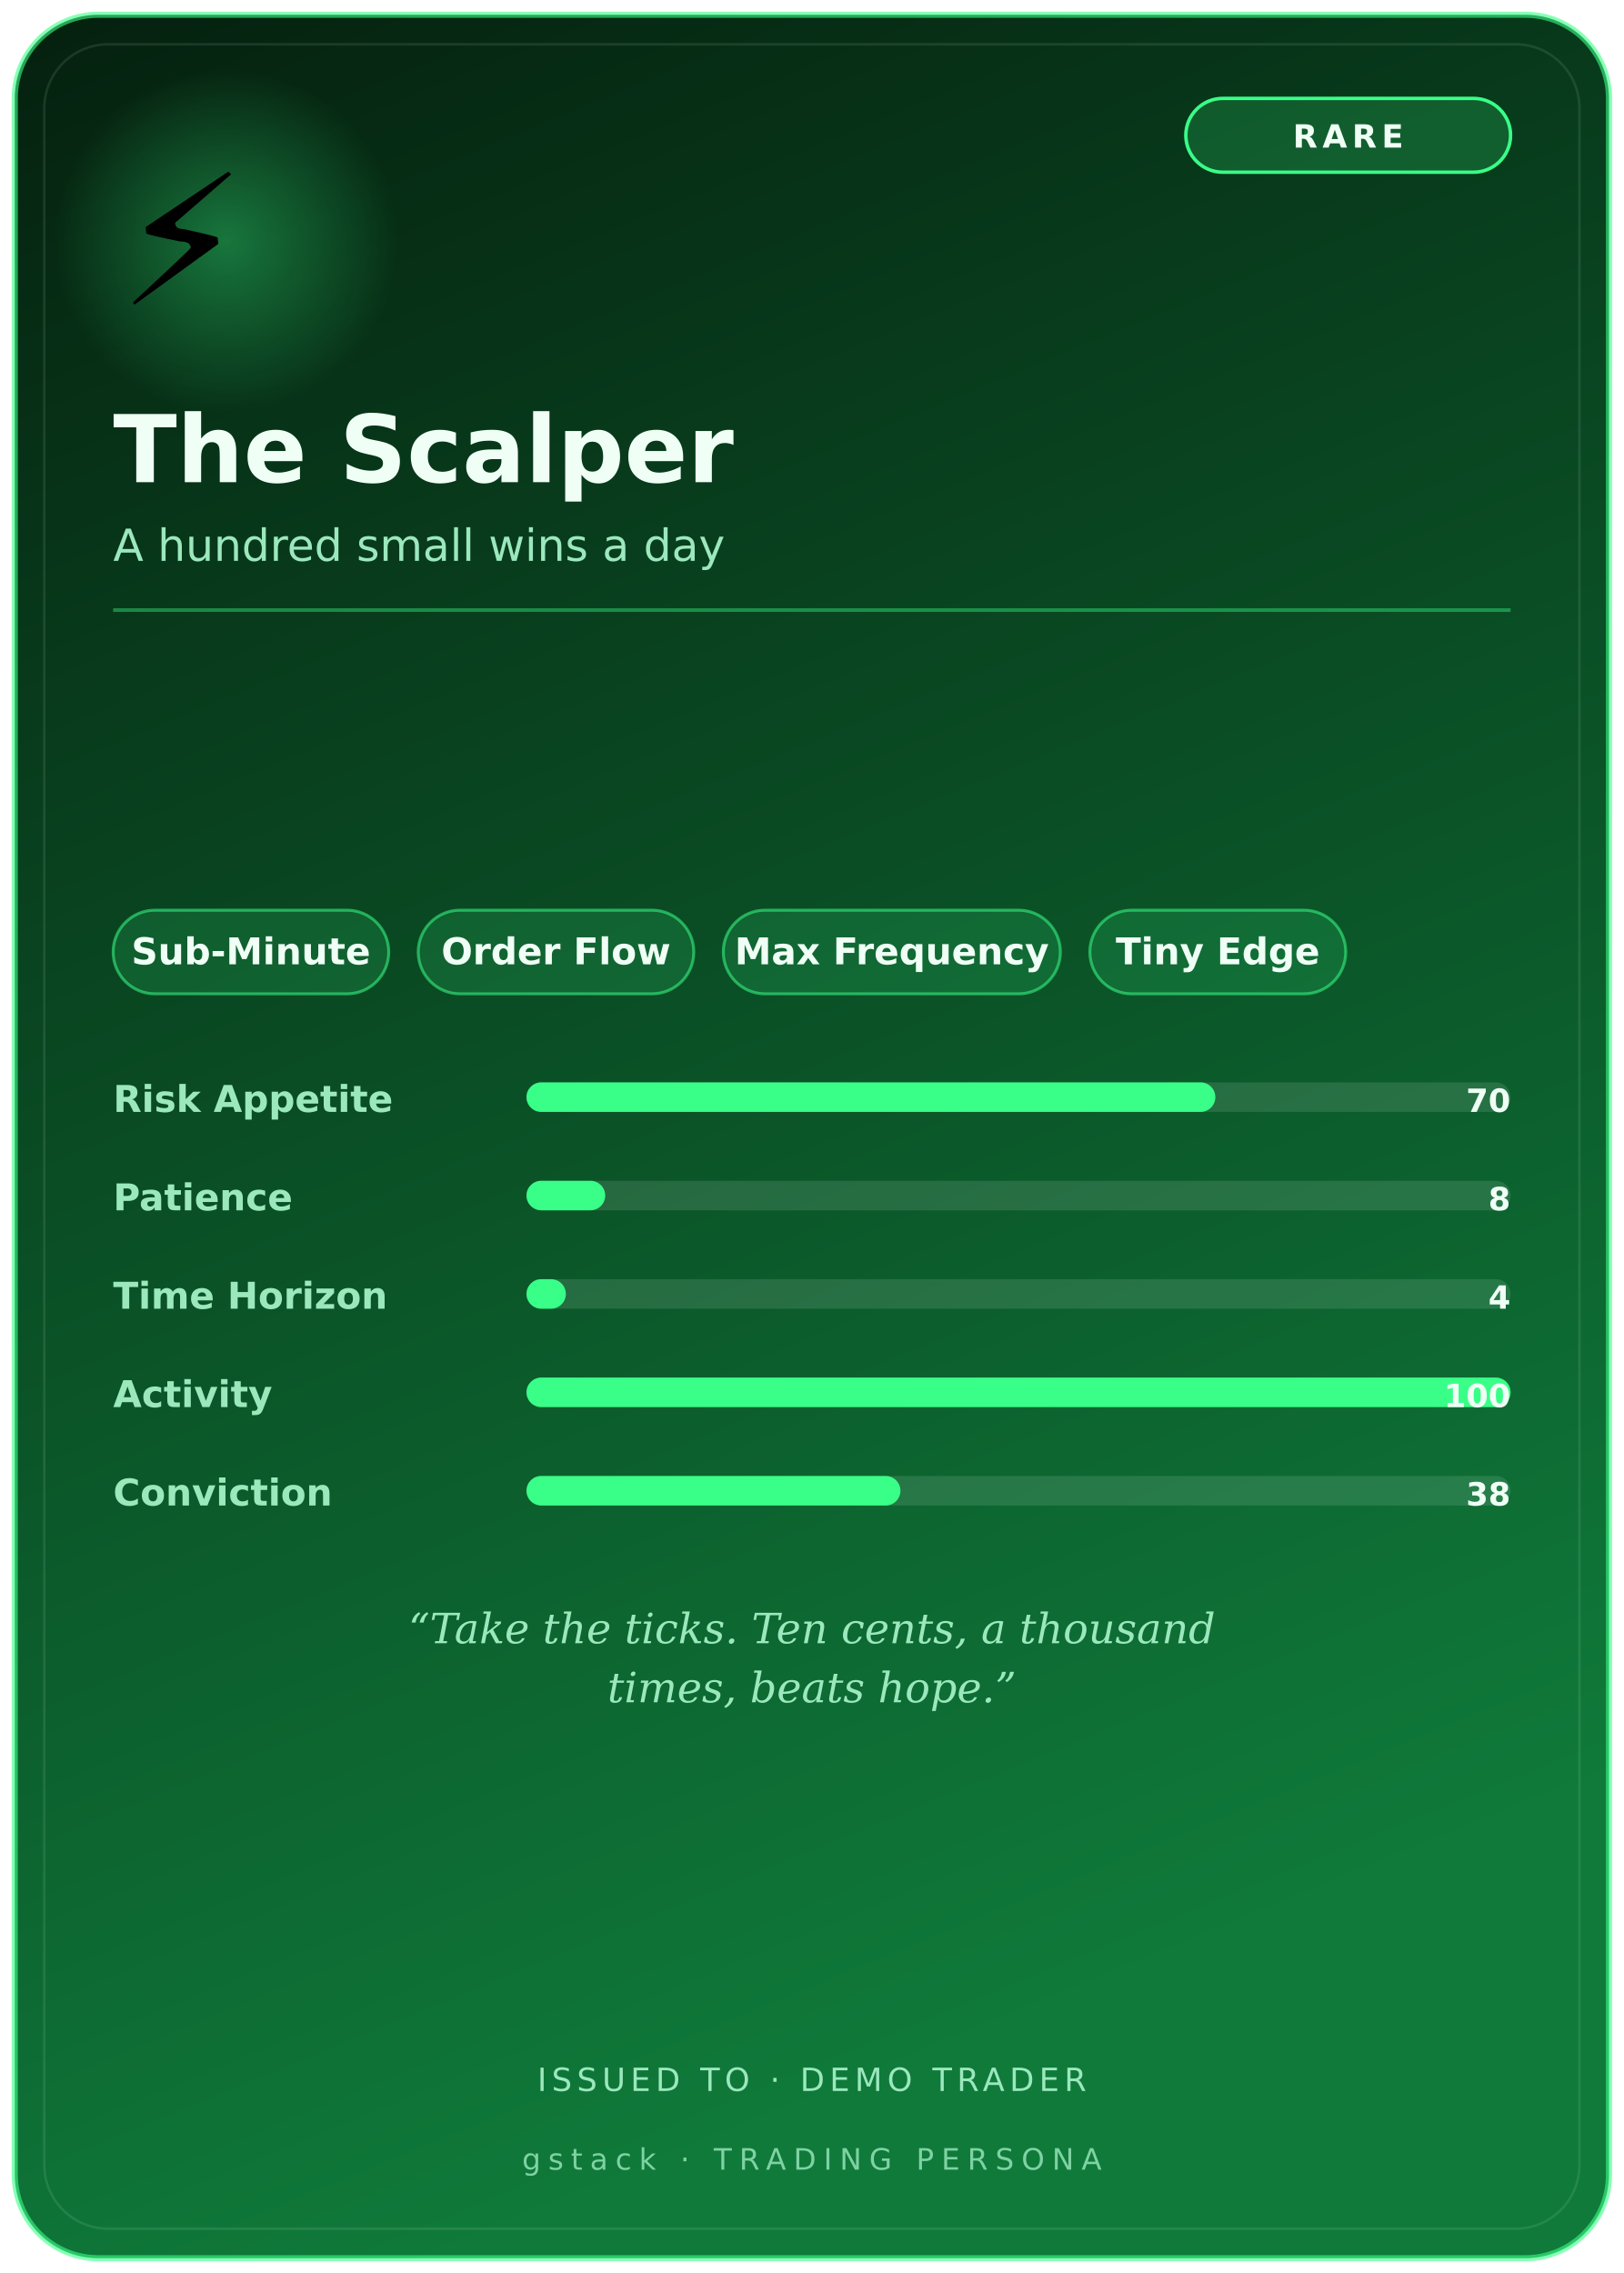
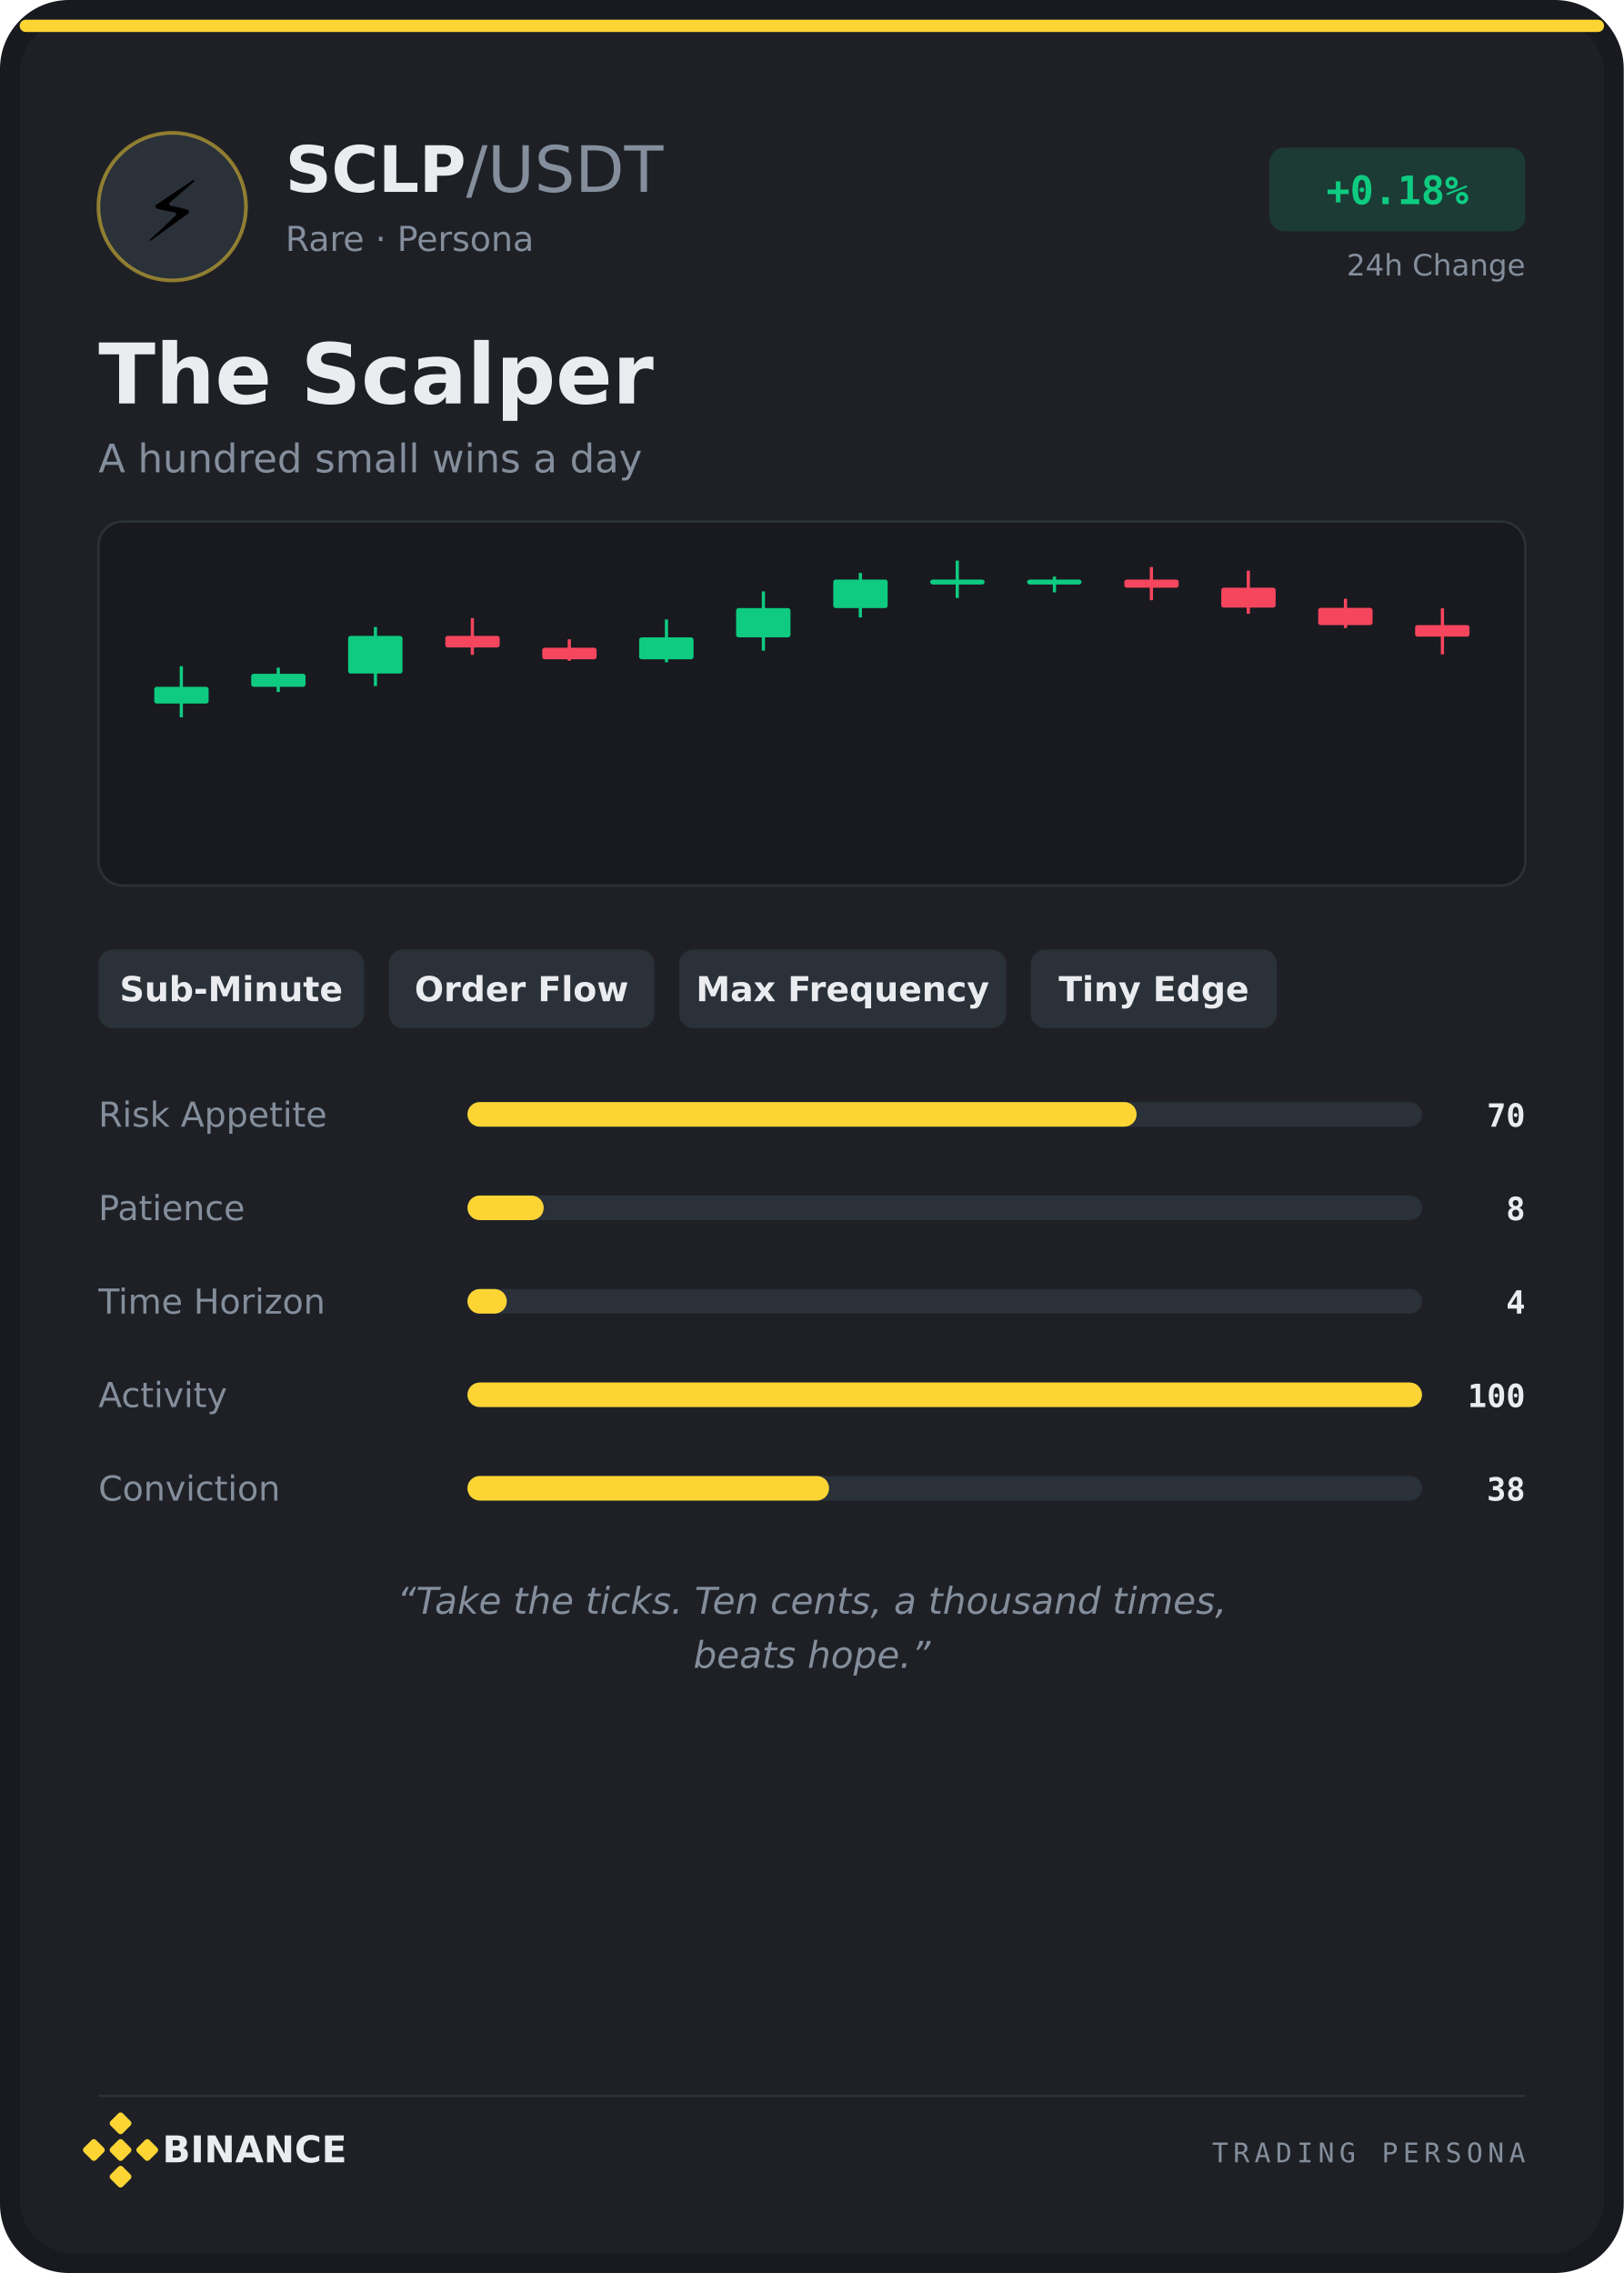
<svg xmlns="http://www.w3.org/2000/svg" width="660" height="924" viewBox="0 0 660 924">
-   <defs>
-     <linearGradient id="g-scalper" x1="0" y1="0" x2="0.3" y2="1">
-       <stop offset="0" stop-color="#05210f" />
-       <stop offset="1" stop-color="#0f7a3a" />
-     </linearGradient>
-     <radialGradient id="s-scalper" cx="0.5" cy="0.5" r="0.5">
-       <stop offset="0" stop-color="#39ff88" stop-opacity="0.35" />
-       <stop offset="1" stop-color="#39ff88" stop-opacity="0" />
-     </radialGradient>
-   </defs>
-   <rect x="6" y="6" width="648" height="912" rx="34" fill="url(#g-scalper)" />
-   <rect x="6" y="6" width="648" height="912" rx="34" fill="none" stroke="#39ff88" stroke-opacity="0.6" stroke-width="2.5" />
-   <rect x="18" y="18" width="624" height="888" rx="26" fill="none" stroke="#effff5" stroke-opacity="0.10" stroke-width="1" />
-   <circle cx="92" cy="98" r="70" fill="url(#s-scalper)" />
-   <text x="48" y="124" font-size="74">⚡</text>
-   <g transform="translate(482,40)">
-     <rect width="132" height="30" rx="15" fill="#39ff88" fill-opacity="0.18" stroke="#39ff88" stroke-width="1.4" />
-     <text x="66" y="20" text-anchor="middle" font-family="'DejaVu Sans','Segoe UI',sans-serif" font-size="13" font-weight="800" letter-spacing="2" fill="#effff5">RARE</text>
+   <rect width="660" height="924" rx="28" fill="#181A20" />
+   <rect x="8" y="8" width="644" height="908" rx="22" fill="#1E2026" />
+   <rect x="8" y="8" width="644" height="5" rx="2.5" fill="#FCD535" />
+   <circle cx="70" cy="84" r="30" fill="#2B3139" />
+   <circle cx="70" cy="84" r="30" fill="none" stroke="#FCD535" stroke-opacity="0.5" stroke-width="1.5" />
+   <text x="70" y="98" text-anchor="middle" font-size="34">⚡</text>
+   <text x="116" y="78" font-family="'DejaVu Sans','Segoe UI',Arial,sans-serif" font-size="26" font-weight="700" fill="#EAECEF">SCLP<tspan fill="#848E9C" font-weight="500">/USDT</tspan>
+   </text>
+   <text x="116" y="102" font-family="'DejaVu Sans','Segoe UI',Arial,sans-serif" font-size="14" font-weight="500" fill="#848E9C">Rare · Persona</text>
+   <g transform="translate(516,60)">
+     <rect width="104" height="34" rx="6" fill="#0ECB81" fill-opacity="0.16" />
+     <text x="52" y="23" text-anchor="middle" font-family="'DejaVu Sans Mono',monospace" font-size="16" font-weight="700" fill="#0ECB81">+0.18%</text>
  </g>
-   <text x="46" y="196" font-family="'DejaVu Sans','Segoe UI',sans-serif" font-size="38" font-weight="800" fill="#effff5">The Scalper</text>
-   <text x="46" y="228" font-family="'DejaVu Sans','Segoe UI',sans-serif" font-size="18" font-weight="500" fill="#9be8bd">A hundred small wins a day</text>
-   <line x1="46" y1="248" x2="614" y2="248" stroke="#39ff88" stroke-opacity="0.4" stroke-width="1.5" />
-   <g transform="translate(46,370)">
-     <rect width="112" height="34" rx="17" fill="#39ff88" fill-opacity="0.14" stroke="#39ff88" stroke-opacity="0.55" stroke-width="1.2" />
-     <text x="56" y="22" text-anchor="middle" font-family="'DejaVu Sans','Segoe UI',sans-serif" font-size="15" font-weight="600" fill="#effff5">Sub-Minute</text>
+   <text x="620" y="112" text-anchor="end" font-family="'DejaVu Sans','Segoe UI',Arial,sans-serif" font-size="12" fill="#848E9C">24h Change</text>
+   <text x="40" y="164" font-family="'DejaVu Sans','Segoe UI',Arial,sans-serif" font-size="34" font-weight="800" fill="#EAECEF">The Scalper</text>
+   <text x="40" y="192" font-family="'DejaVu Sans','Segoe UI',Arial,sans-serif" font-size="16" font-weight="500" fill="#848E9C">A hundred small wins a day</text>
+   <rect x="40" y="212" width="580" height="148" rx="10" fill="#181A20" />
+   <rect x="40" y="212" width="580" height="148" rx="10" fill="none" stroke="#2B3139" stroke-width="1" />
+   <line x1="73.7" y1="270.8" x2="73.7" y2="291.6" stroke="#0ECB81" stroke-width="1.3" />
+   <rect x="62.7" y="279.2" width="22.1" height="6.8" rx="1" fill="#0ECB81" />
+   <line x1="113.1" y1="271.4" x2="113.1" y2="281.3" stroke="#0ECB81" stroke-width="1.3" />
+   <rect x="102.1" y="273.9" width="22.1" height="5.3" rx="1" fill="#0ECB81" />
+   <line x1="152.6" y1="254.9" x2="152.6" y2="278.9" stroke="#0ECB81" stroke-width="1.3" />
+   <rect x="141.5" y="258.5" width="22.1" height="15.3" rx="1" fill="#0ECB81" />
+   <line x1="192.0" y1="251.3" x2="192.0" y2="266.2" stroke="#F6465D" stroke-width="1.3" />
+   <rect x="181.0" y="258.5" width="22.1" height="4.7" rx="1" fill="#F6465D" />
+   <line x1="231.4" y1="259.9" x2="231.4" y2="268.6" stroke="#F6465D" stroke-width="1.3" />
+   <rect x="220.4" y="263.3" width="22.1" height="4.7" rx="1" fill="#F6465D" />
+   <line x1="270.9" y1="251.8" x2="270.9" y2="269.2" stroke="#0ECB81" stroke-width="1.3" />
+   <rect x="259.8" y="259.1" width="22.1" height="8.9" rx="1" fill="#0ECB81" />
+   <line x1="310.3" y1="240.4" x2="310.3" y2="264.5" stroke="#0ECB81" stroke-width="1.3" />
+   <rect x="299.2" y="247.2" width="22.1" height="11.9" rx="1" fill="#0ECB81" />
+   <line x1="349.7" y1="232.9" x2="349.7" y2="251.0" stroke="#0ECB81" stroke-width="1.3" />
+   <rect x="338.7" y="235.6" width="22.1" height="11.6" rx="1" fill="#0ECB81" />
+   <line x1="389.1" y1="227.9" x2="389.1" y2="243.1" stroke="#0ECB81" stroke-width="1.3" />
+   <rect x="378.1" y="235.6" width="22.1" height="2.0" rx="1" fill="#0ECB81" />
+   <line x1="428.6" y1="234.4" x2="428.6" y2="240.8" stroke="#0ECB81" stroke-width="1.3" />
+   <rect x="417.5" y="235.6" width="22.1" height="2.0" rx="1" fill="#0ECB81" />
+   <line x1="468.0" y1="230.5" x2="468.0" y2="244.0" stroke="#F6465D" stroke-width="1.3" />
+   <rect x="457.0" y="235.6" width="22.1" height="3.3" rx="1" fill="#F6465D" />
+   <line x1="507.4" y1="232.0" x2="507.4" y2="249.5" stroke="#F6465D" stroke-width="1.3" />
+   <rect x="496.4" y="238.9" width="22.1" height="8.1" rx="1" fill="#F6465D" />
+   <line x1="546.9" y1="243.4" x2="546.9" y2="255.3" stroke="#F6465D" stroke-width="1.3" />
+   <rect x="535.8" y="247.1" width="22.1" height="7.0" rx="1" fill="#F6465D" />
+   <line x1="586.3" y1="247.3" x2="586.3" y2="266.0" stroke="#F6465D" stroke-width="1.3" />
+   <rect x="575.2" y="254.1" width="22.1" height="4.7" rx="1" fill="#F6465D" />
+   <g transform="translate(40,386)">
+     <rect width="108" height="32" rx="6" fill="#2B3139" />
+     <text x="54" y="21" text-anchor="middle" font-family="'DejaVu Sans','Segoe UI',Arial,sans-serif" font-size="14" font-weight="600" fill="#EAECEF">Sub-Minute</text>
  </g>
-   <g transform="translate(170,370)">
-     <rect width="112" height="34" rx="17" fill="#39ff88" fill-opacity="0.14" stroke="#39ff88" stroke-opacity="0.55" stroke-width="1.2" />
-     <text x="56" y="22" text-anchor="middle" font-family="'DejaVu Sans','Segoe UI',sans-serif" font-size="15" font-weight="600" fill="#effff5">Order Flow</text>
+   <g transform="translate(158,386)">
+     <rect width="108" height="32" rx="6" fill="#2B3139" />
+     <text x="54" y="21" text-anchor="middle" font-family="'DejaVu Sans','Segoe UI',Arial,sans-serif" font-size="14" font-weight="600" fill="#EAECEF">Order Flow</text>
  </g>
-   <g transform="translate(294,370)">
-     <rect width="137" height="34" rx="17" fill="#39ff88" fill-opacity="0.14" stroke="#39ff88" stroke-opacity="0.55" stroke-width="1.2" />
-     <text x="68.5" y="22" text-anchor="middle" font-family="'DejaVu Sans','Segoe UI',sans-serif" font-size="15" font-weight="600" fill="#effff5">Max Frequency</text>
+   <g transform="translate(276,386)">
+     <rect width="133" height="32" rx="6" fill="#2B3139" />
+     <text x="66.5" y="21" text-anchor="middle" font-family="'DejaVu Sans','Segoe UI',Arial,sans-serif" font-size="14" font-weight="600" fill="#EAECEF">Max Frequency</text>
  </g>
-   <g transform="translate(443,370)">
-     <rect width="104" height="34" rx="17" fill="#39ff88" fill-opacity="0.14" stroke="#39ff88" stroke-opacity="0.55" stroke-width="1.2" />
-     <text x="52" y="22" text-anchor="middle" font-family="'DejaVu Sans','Segoe UI',sans-serif" font-size="15" font-weight="600" fill="#effff5">Tiny Edge</text>
+   <g transform="translate(419,386)">
+     <rect width="100" height="32" rx="6" fill="#2B3139" />
+     <text x="50" y="21" text-anchor="middle" font-family="'DejaVu Sans','Segoe UI',Arial,sans-serif" font-size="14" font-weight="600" fill="#EAECEF">Tiny Edge</text>
  </g>
-   <g transform="translate(0,440)">
-     <text x="46" y="12" font-family="'DejaVu Sans','Segoe UI',sans-serif" font-size="15" font-weight="600" fill="#9be8bd">Risk Appetite</text>
-     <rect x="214" y="0" width="400" height="12" rx="6" fill="#effff5" fill-opacity="0.12" />
-     <rect x="214" y="0" width="280" height="12" rx="6" fill="#39ff88" />
-     <text x="614" y="12" text-anchor="end" font-family="'DejaVu Sans',monospace" font-size="13" font-weight="700" fill="#effff5">70</text>
+   <g transform="translate(0,448)">
+     <text x="40" y="10" font-family="'DejaVu Sans','Segoe UI',Arial,sans-serif" font-size="14" font-weight="500" fill="#848E9C">Risk Appetite</text>
+     <rect x="190" y="0" width="388" height="10" rx="5" fill="#2B3139" />
+     <rect x="190" y="0" width="272" height="10" rx="5" fill="#FCD535" />
+     <text x="620" y="10" text-anchor="end" font-family="'DejaVu Sans Mono',monospace" font-size="13" font-weight="700" fill="#EAECEF">70</text>
  </g>
-   <g transform="translate(0,480)">
-     <text x="46" y="12" font-family="'DejaVu Sans','Segoe UI',sans-serif" font-size="15" font-weight="600" fill="#9be8bd">Patience</text>
-     <rect x="214" y="0" width="400" height="12" rx="6" fill="#effff5" fill-opacity="0.12" />
-     <rect x="214" y="0" width="32" height="12" rx="6" fill="#39ff88" />
-     <text x="614" y="12" text-anchor="end" font-family="'DejaVu Sans',monospace" font-size="13" font-weight="700" fill="#effff5">8</text>
+   <g transform="translate(0,486)">
+     <text x="40" y="10" font-family="'DejaVu Sans','Segoe UI',Arial,sans-serif" font-size="14" font-weight="500" fill="#848E9C">Patience</text>
+     <rect x="190" y="0" width="388" height="10" rx="5" fill="#2B3139" />
+     <rect x="190" y="0" width="31" height="10" rx="5" fill="#FCD535" />
+     <text x="620" y="10" text-anchor="end" font-family="'DejaVu Sans Mono',monospace" font-size="13" font-weight="700" fill="#EAECEF">8</text>
  </g>
-   <g transform="translate(0,520)">
-     <text x="46" y="12" font-family="'DejaVu Sans','Segoe UI',sans-serif" font-size="15" font-weight="600" fill="#9be8bd">Time Horizon</text>
-     <rect x="214" y="0" width="400" height="12" rx="6" fill="#effff5" fill-opacity="0.12" />
-     <rect x="214" y="0" width="16" height="12" rx="6" fill="#39ff88" />
-     <text x="614" y="12" text-anchor="end" font-family="'DejaVu Sans',monospace" font-size="13" font-weight="700" fill="#effff5">4</text>
+   <g transform="translate(0,524)">
+     <text x="40" y="10" font-family="'DejaVu Sans','Segoe UI',Arial,sans-serif" font-size="14" font-weight="500" fill="#848E9C">Time Horizon</text>
+     <rect x="190" y="0" width="388" height="10" rx="5" fill="#2B3139" />
+     <rect x="190" y="0" width="16" height="10" rx="5" fill="#FCD535" />
+     <text x="620" y="10" text-anchor="end" font-family="'DejaVu Sans Mono',monospace" font-size="13" font-weight="700" fill="#EAECEF">4</text>
  </g>
-   <g transform="translate(0,560)">
-     <text x="46" y="12" font-family="'DejaVu Sans','Segoe UI',sans-serif" font-size="15" font-weight="600" fill="#9be8bd">Activity</text>
-     <rect x="214" y="0" width="400" height="12" rx="6" fill="#effff5" fill-opacity="0.12" />
-     <rect x="214" y="0" width="400" height="12" rx="6" fill="#39ff88" />
-     <text x="614" y="12" text-anchor="end" font-family="'DejaVu Sans',monospace" font-size="13" font-weight="700" fill="#effff5">100</text>
+   <g transform="translate(0,562)">
+     <text x="40" y="10" font-family="'DejaVu Sans','Segoe UI',Arial,sans-serif" font-size="14" font-weight="500" fill="#848E9C">Activity</text>
+     <rect x="190" y="0" width="388" height="10" rx="5" fill="#2B3139" />
+     <rect x="190" y="0" width="388" height="10" rx="5" fill="#FCD535" />
+     <text x="620" y="10" text-anchor="end" font-family="'DejaVu Sans Mono',monospace" font-size="13" font-weight="700" fill="#EAECEF">100</text>
  </g>
  <g transform="translate(0,600)">
-     <text x="46" y="12" font-family="'DejaVu Sans','Segoe UI',sans-serif" font-size="15" font-weight="600" fill="#9be8bd">Conviction</text>
-     <rect x="214" y="0" width="400" height="12" rx="6" fill="#effff5" fill-opacity="0.12" />
-     <rect x="214" y="0" width="152" height="12" rx="6" fill="#39ff88" />
-     <text x="614" y="12" text-anchor="end" font-family="'DejaVu Sans',monospace" font-size="13" font-weight="700" fill="#effff5">38</text>
+     <text x="40" y="10" font-family="'DejaVu Sans','Segoe UI',Arial,sans-serif" font-size="14" font-weight="500" fill="#848E9C">Conviction</text>
+     <rect x="190" y="0" width="388" height="10" rx="5" fill="#2B3139" />
+     <rect x="190" y="0" width="147" height="10" rx="5" fill="#FCD535" />
+     <text x="620" y="10" text-anchor="end" font-family="'DejaVu Sans Mono',monospace" font-size="13" font-weight="700" fill="#EAECEF">38</text>
  </g>
-   <text x="330" y="668" text-anchor="middle" font-family="'DejaVu Serif','Georgia',serif" font-style="italic" font-size="17" fill="#9be8bd">“Take the ticks. Ten cents, a thousand</text>
-   <text x="330" y="692" text-anchor="middle" font-family="'DejaVu Serif','Georgia',serif" font-style="italic" font-size="17" fill="#9be8bd">times, beats hope.”</text>
-   <text x="330" y="850" text-anchor="middle" font-family="'DejaVu Sans','Segoe UI',sans-serif" font-size="13" letter-spacing="2" fill="#9be8bd">ISSUED TO · DEMO TRADER</text>
-   <text x="330" y="882" text-anchor="middle" font-family="'DejaVu Sans',monospace" font-size="12" letter-spacing="3" fill="#9be8bd" opacity="0.8">gstack · TRADING PERSONA</text>
+   <text x="330" y="656" text-anchor="middle" font-family="'DejaVu Sans','Segoe UI',Arial,sans-serif" font-style="italic" font-size="15" fill="#848E9C">“Take the ticks. Ten cents, a thousand times,</text>
+   <text x="330" y="678" text-anchor="middle" font-family="'DejaVu Sans','Segoe UI',Arial,sans-serif" font-style="italic" font-size="15" fill="#848E9C">beats hope.”</text>
+   <line x1="40" y1="852" x2="620" y2="852" stroke="#2B3139" stroke-width="1" />
+   <g>
+     <rect x="-3.50" y="-3.50" width="7" height="7" rx="1.26" transform="translate(49.00,863.15) rotate(45)" fill="#FCD535" />
+     <rect x="-3.50" y="-3.50" width="7" height="7" rx="1.26" transform="translate(49.00,884.85) rotate(45)" fill="#FCD535" />
+     <rect x="-3.50" y="-3.50" width="7" height="7" rx="1.26" transform="translate(38.15,874.00) rotate(45)" fill="#FCD535" />
+     <rect x="-3.50" y="-3.50" width="7" height="7" rx="1.26" transform="translate(59.85,874.00) rotate(45)" fill="#FCD535" />
+     <rect x="-3.50" y="-3.50" width="7" height="7" rx="1.26" transform="translate(49.00,874.00) rotate(45)" fill="#FCD535" />
+   </g>
+   <text x="66" y="879" font-family="'DejaVu Sans','Segoe UI',Arial,sans-serif" font-size="15" font-weight="700" fill="#EAECEF">BINANCE</text>
+   <text x="620" y="879" text-anchor="end" font-family="'DejaVu Sans Mono',monospace" font-size="11" letter-spacing="2" fill="#848E9C">TRADING PERSONA</text>
</svg>
